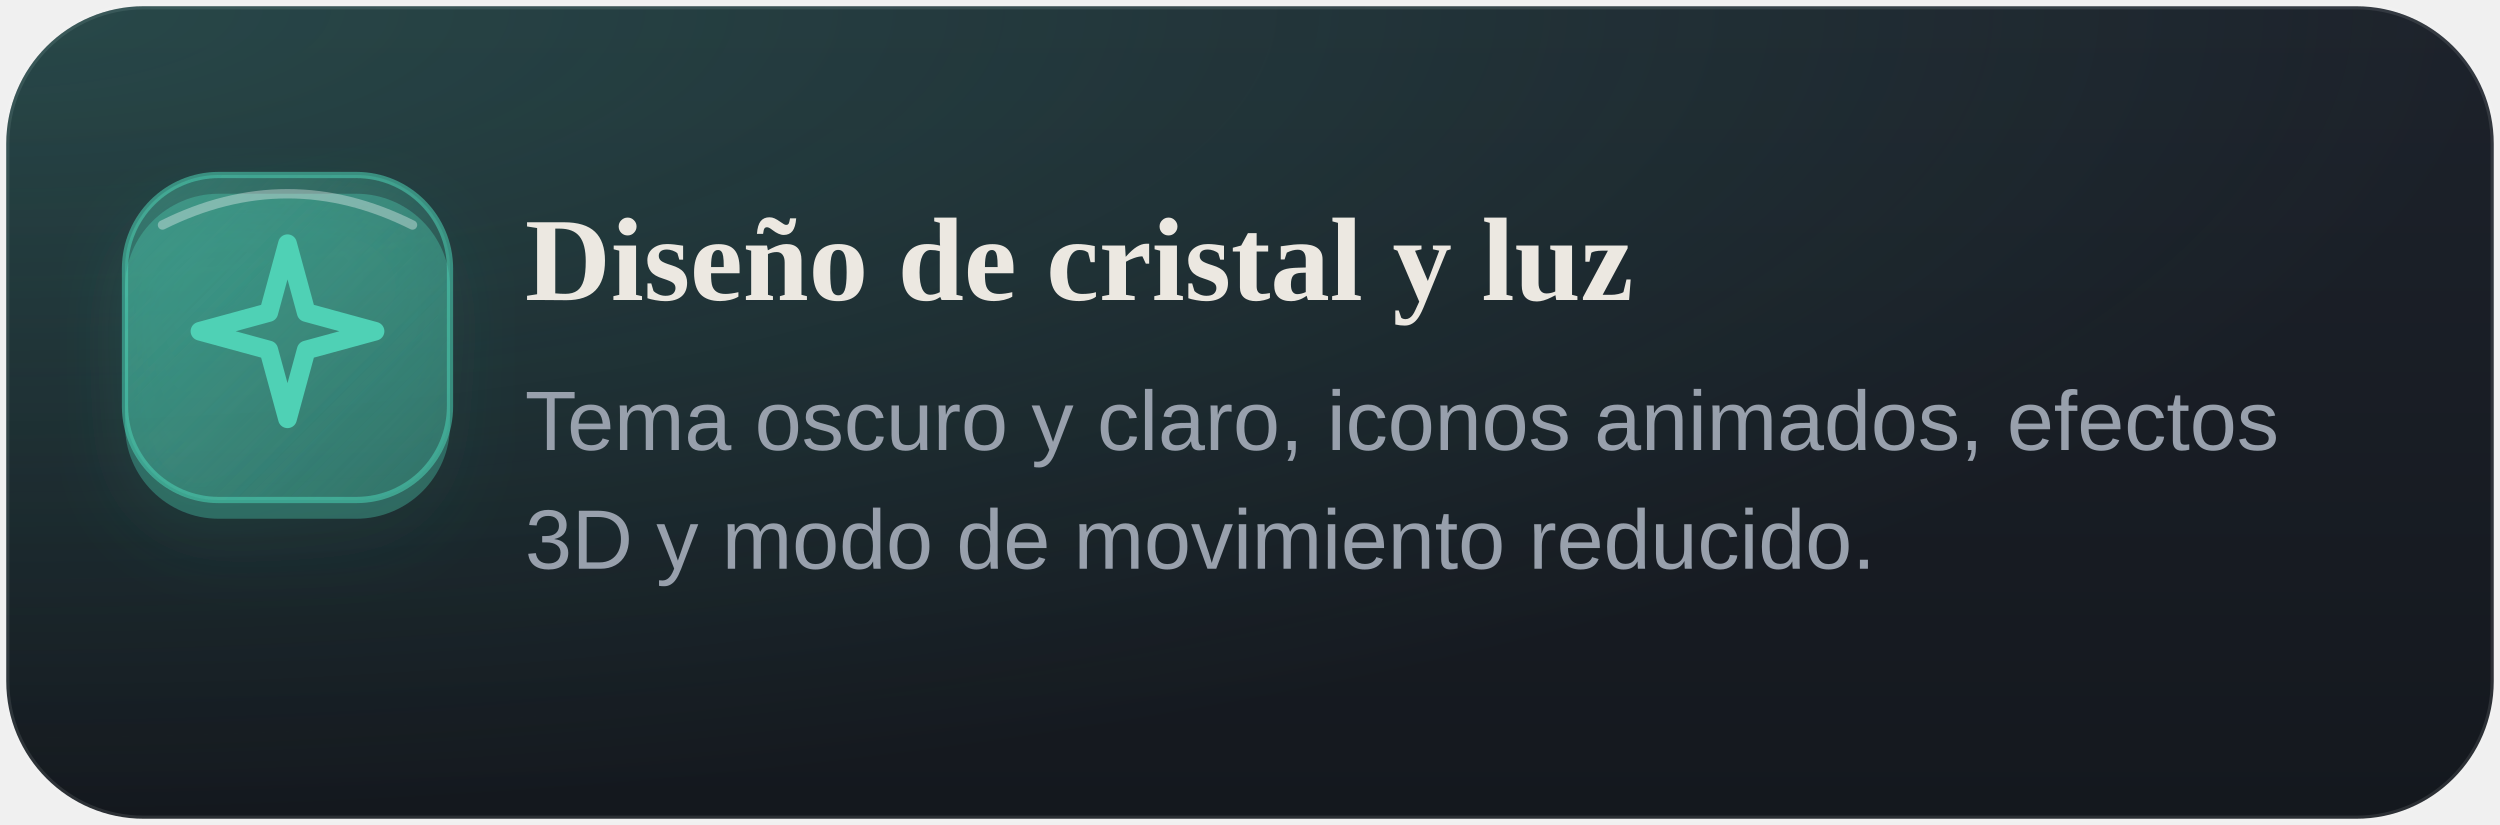
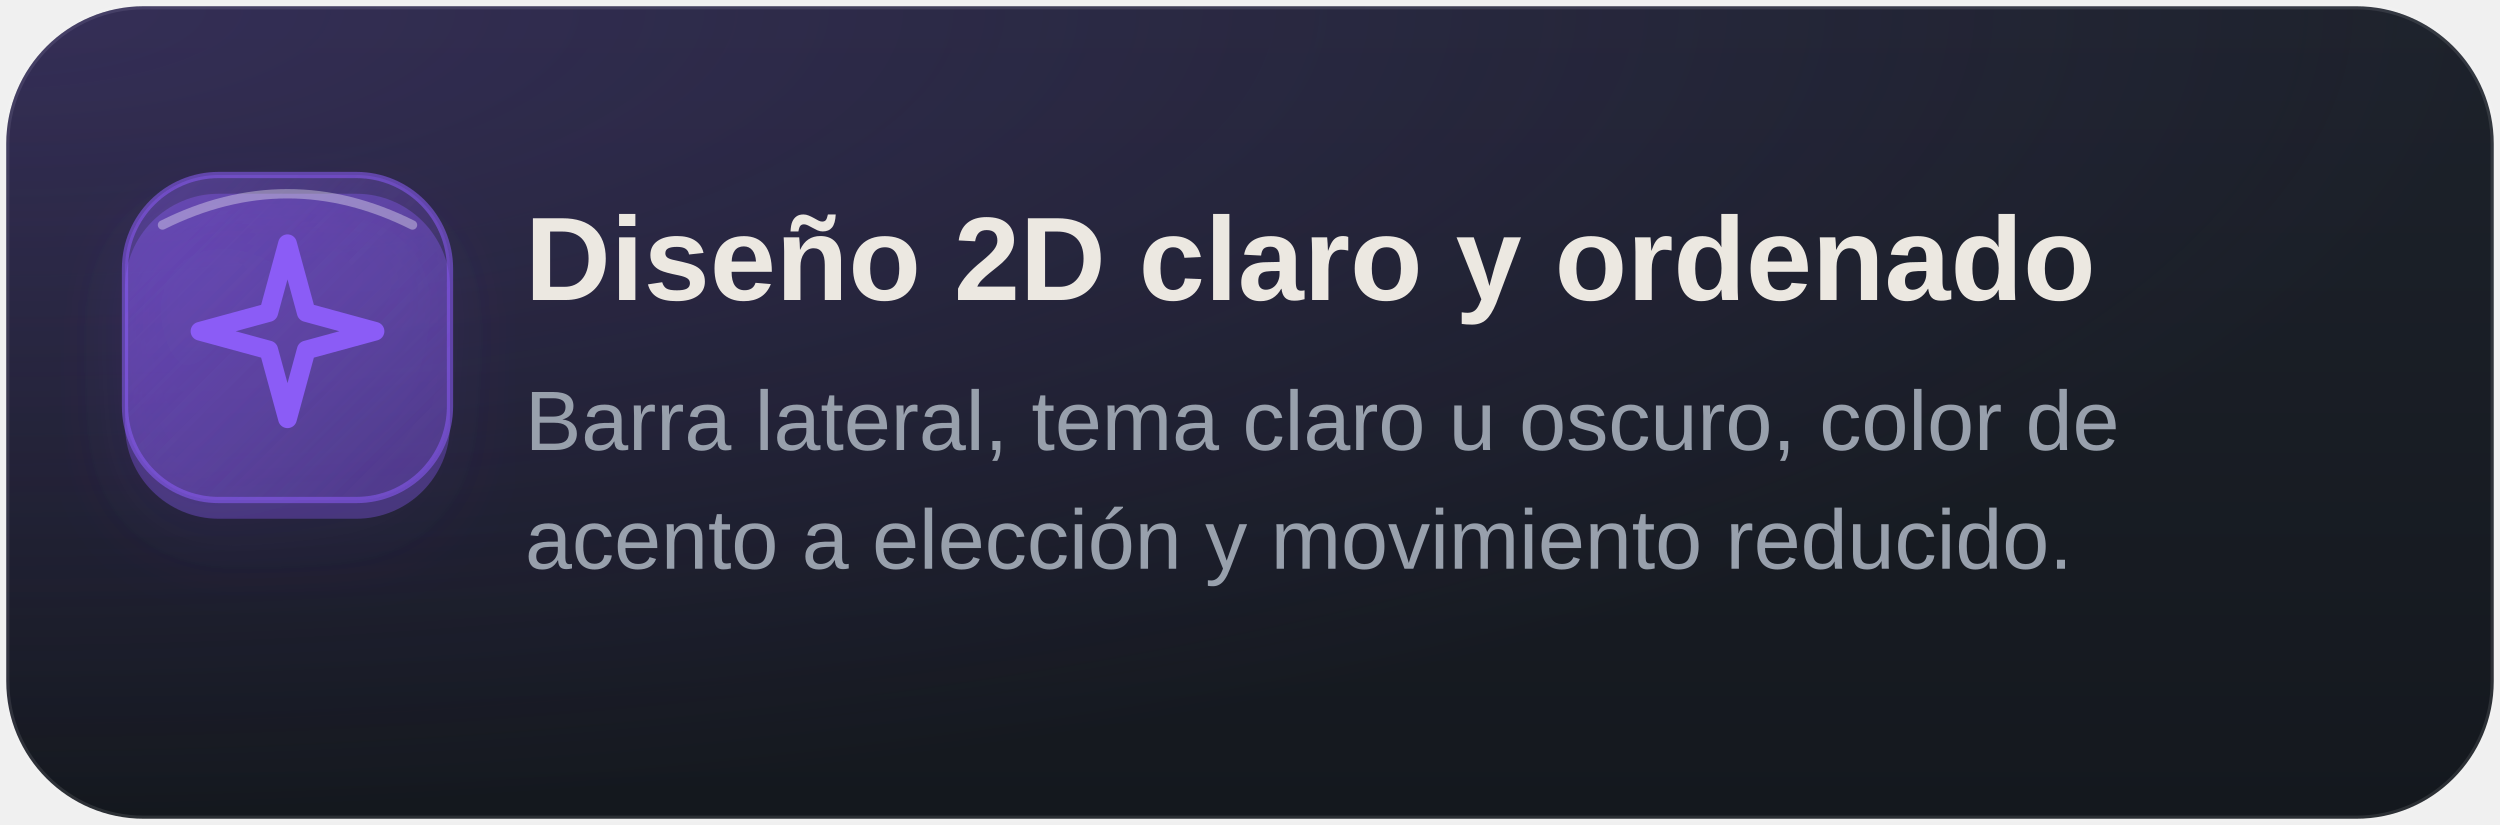
- <svg xmlns="http://www.w3.org/2000/svg" width="400" height="132" viewBox="0 0 400 132" role="img" aria-label="Diseño de cristal y luz">
+ <svg xmlns="http://www.w3.org/2000/svg" width="400" height="132" viewBox="0 0 400 132" role="img" aria-label="Diseño 2D claro y ordenado">
  <defs>
    <linearGradient id="cg" x1="0" y1="0" x2="0" y2="1">
      <stop offset="0" stop-color="#1d222b" />
      <stop offset="1" stop-color="#14181e" />
    </linearGradient>
    <linearGradient id="ig" x1="0" y1="0" x2="1" y2="1">
-       <stop offset="0" stop-color="#4fd1b5" stop-opacity="0.38" />
-       <stop offset="1" stop-color="#4fd1b5" stop-opacity="0.08" />
+       <stop offset="0" stop-color="#8b5cf6" stop-opacity="0.38" />
+       <stop offset="1" stop-color="#8b5cf6" stop-opacity="0.08" />
    </linearGradient>
    <radialGradient id="glow" cx="0" cy="0" r="1">
-       <stop offset="0" stop-color="#4fd1b5" stop-opacity="0.22" />
-       <stop offset="1" stop-color="#4fd1b5" stop-opacity="0" />
+       <stop offset="0" stop-color="#8b5cf6" stop-opacity="0.22" />
+       <stop offset="1" stop-color="#8b5cf6" stop-opacity="0" />
    </radialGradient>
    <filter id="s" x="-20%" y="-20%" width="140%" height="160%">
-       <feDropShadow dx="0" dy="6" stdDeviation="6" flood-color="#4fd1b5" flood-opacity="0.35" />
+       <feDropShadow dx="0" dy="6" stdDeviation="6" flood-color="#8b5cf6" flood-opacity="0.35" />
    </filter>
  </defs>
  <rect x="1" y="1" width="398" height="130" rx="22" fill="url(#cg)" stroke="#ffffff" stroke-opacity="0.1" />
  <rect x="1" y="1" width="398" height="130" rx="22" fill="url(#glow)" />
  <g transform="translate(20 28)">
-     <rect y="3" width="52" height="52" rx="15" fill="#4fd1b5" fill-opacity="0.35" />
-     <rect width="52" height="52" rx="15" fill="url(#ig)" stroke="#4fd1b5" stroke-opacity="0.55" filter="url(#s)" />
+     <rect y="3" width="52" height="52" rx="15" fill="#8b5cf6" fill-opacity="0.35" />
+     <rect width="52" height="52" rx="15" fill="url(#ig)" stroke="#8b5cf6" stroke-opacity="0.55" filter="url(#s)" />
    <path d="M6 8 Q26 -2 46 8" fill="none" stroke="#fff" stroke-opacity="0.35" stroke-width="1.5" stroke-linecap="round" />
-     <path d="M26 11 L29 22 L40 25 L29 28 L26 39 L23 28 L12 25 L23 22 Z" fill="none" stroke="#4fd1b5" stroke-width="3" stroke-linejoin="round" />
+     <path d="M26 11 L29 22 L40 25 L29 28 L26 39 L23 28 L12 25 L23 22 Z" fill="none" stroke="#8b5cf6" stroke-width="3" stroke-linejoin="round" />
  </g>
-   <text x="84" y="48" font-family="Georgia, 'Times New Roman', serif" font-size="19" font-weight="700" fill="#ece8e1">Diseño de cristal y luz</text>
-   <text x="84" y="72" font-family="'Segoe UI', 'Helvetica Neue', Arial, sans-serif" font-size="13.5" fill="#98a0ac">Tema oscuro y claro, iconos animados, efectos</text>
-   <text x="84" y="91" font-family="'Segoe UI', 'Helvetica Neue', Arial, sans-serif" font-size="13.5" fill="#98a0ac">3D y modo de movimiento reducido.</text>
+   <text x="84" y="48" font-family="'Segoe UI', 'Helvetica Neue', Arial, sans-serif" font-size="19" font-weight="700" fill="#ece8e1">Diseño 2D claro y ordenado</text>
+   <text x="84" y="72" font-family="'Segoe UI', 'Helvetica Neue', Arial, sans-serif" font-size="13.5" fill="#98a0ac">Barra lateral, tema claro u oscuro, color de</text>
+   <text x="84" y="91" font-family="'Segoe UI', 'Helvetica Neue', Arial, sans-serif" font-size="13.5" fill="#98a0ac">acento a elección y movimiento reducido.</text>
</svg>
